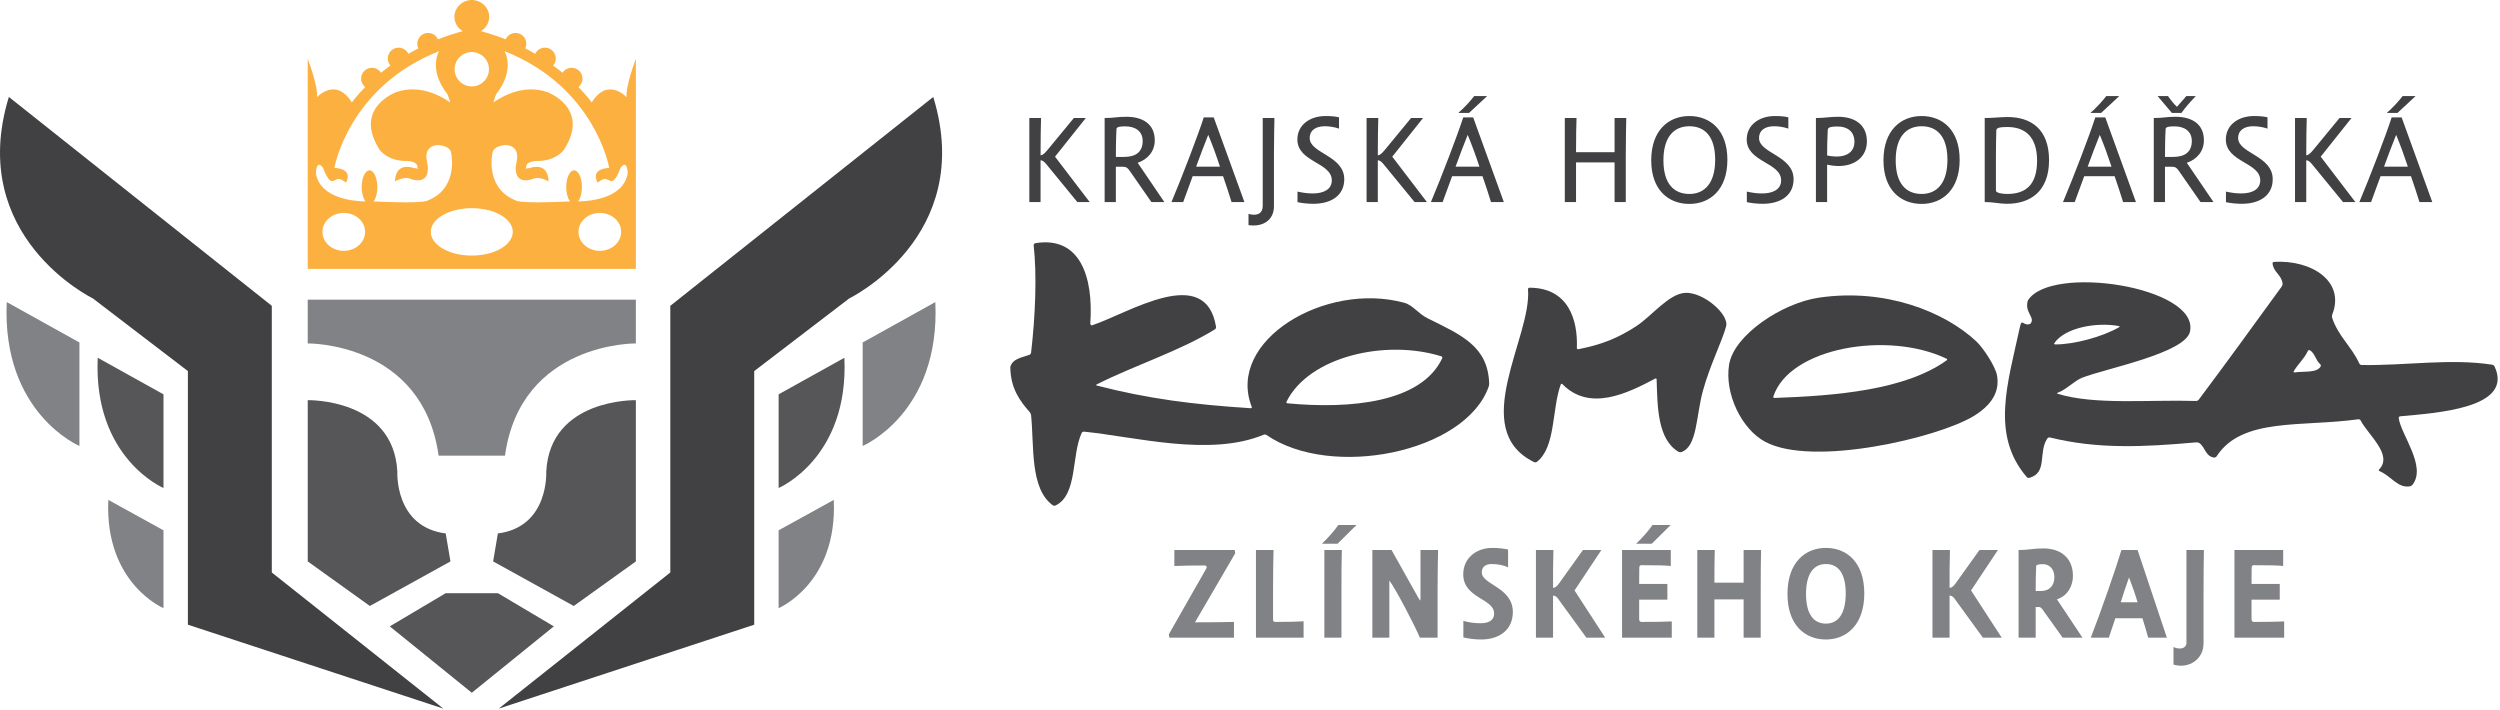
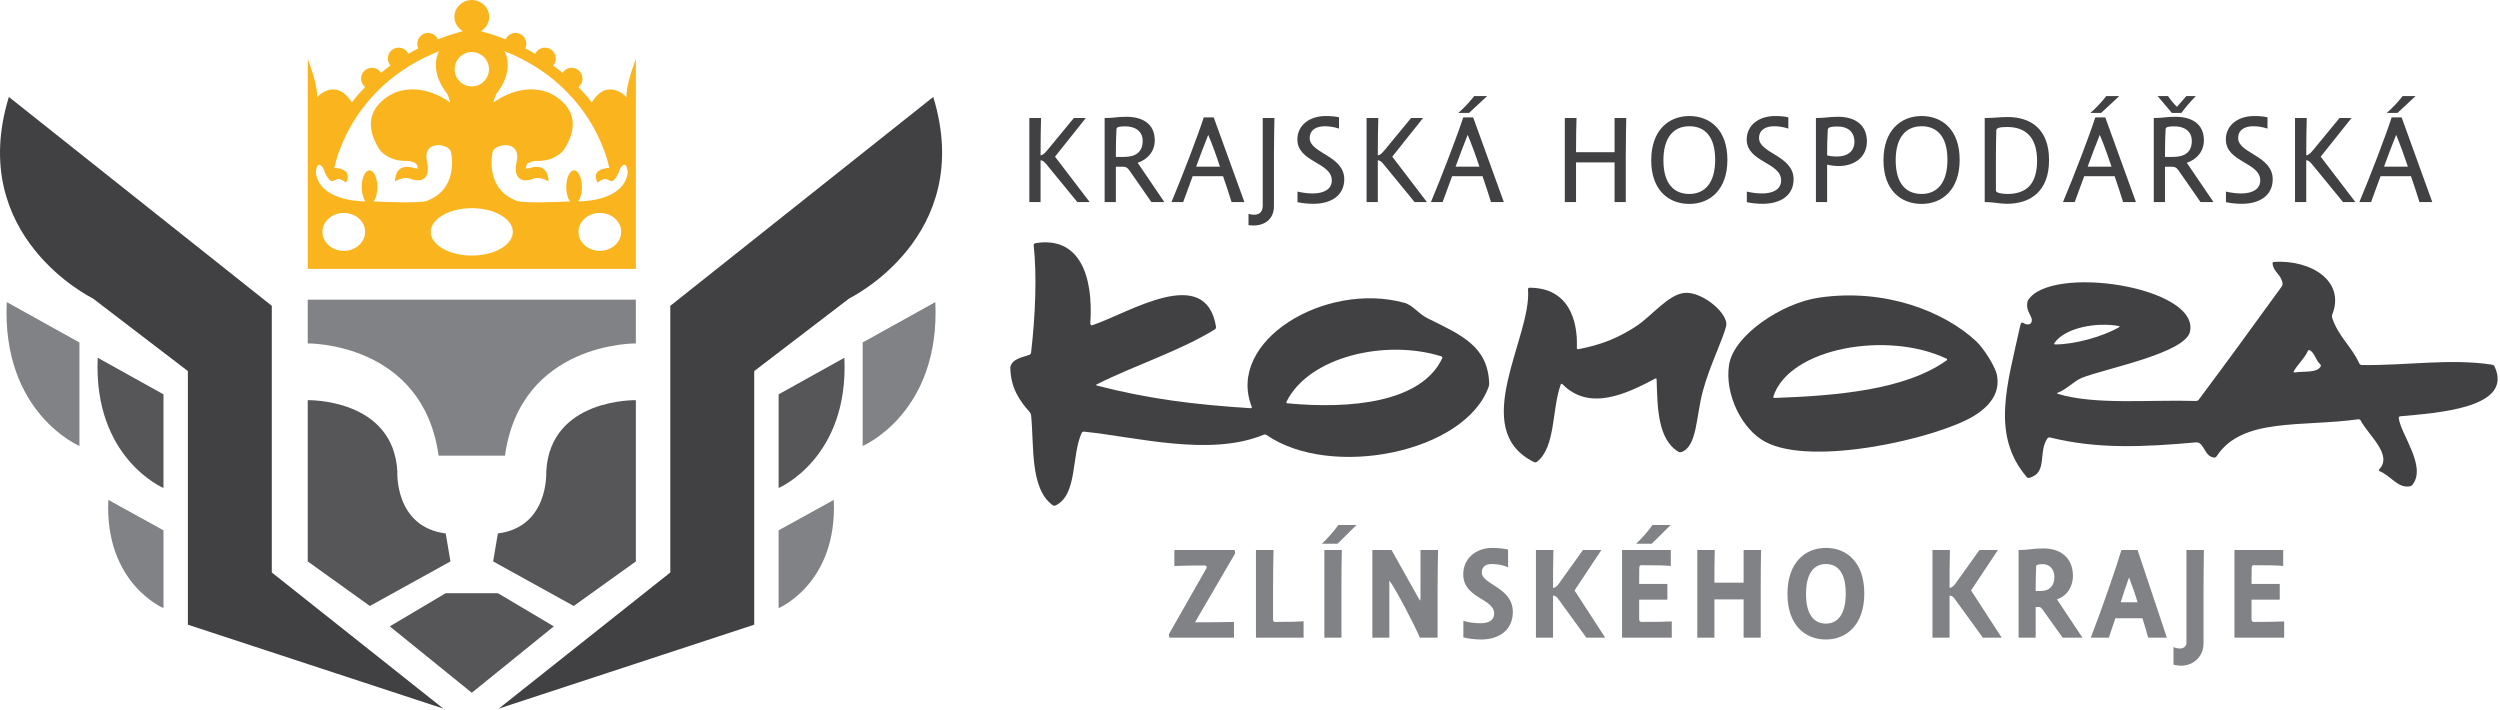
<svg xmlns="http://www.w3.org/2000/svg" width="100%" height="100%" viewBox="0 0 899 255" version="1.1" xml:space="preserve" style="fill-rule:evenodd;clip-rule:evenodd;stroke-linejoin:round;stroke-miterlimit:2;">
  <g transform="matrix(1,0,0,1,-3939.17,-389.585)">
    <g transform="matrix(2,0,0,2,3788.51,0)">
      <g transform="matrix(1,0,0,1,269.817,250.339)">
        <path d="M0,22.299C-1.874,26.342 -0.709,33.42 -4.7,35.341C-4.844,35.415 -5.076,35.389 -5.206,35.296C-9.346,32.293 -8.53,24.59 -9.099,19.086C-9.118,18.926 -9.219,18.699 -9.323,18.578C-11.137,16.513 -12.783,14.285 -12.835,10.462C-12.468,8.951 -10.785,8.752 -9.404,8.254C-9.253,8.197 -9.118,8.019 -9.097,7.857C-8.314,1.104 -8.043,-6.111 -8.634,-11.467C-8.646,-11.564 -8.549,-11.788 -8.31,-11.826C-0.388,-13.116 2.141,-5.951 1.549,2.622C1.538,2.763 1.685,3.03 1.907,2.929C8.416,0.771 22.316,-8.25 24.158,3.231C24.184,3.388 24.091,3.587 23.955,3.672C17.527,7.628 9.606,10.089 2.704,13.57C2.559,13.643 2.568,13.736 2.725,13.776C11.911,16.138 19.906,17.183 30.391,17.851C30.554,17.859 30.631,17.747 30.573,17.596C25.936,5.741 43.762,-4.984 57.995,-1.11C59.553,-0.689 60.55,0.875 62.165,1.668C68.398,4.728 73.056,6.777 73.267,13.411C73.272,13.57 73.234,13.829 73.18,13.98C68.975,25.828 44.879,30.678 33.237,22.669C33.102,22.576 32.875,22.551 32.728,22.613C23.054,26.629 9.757,23.003 0.418,22.064C0.257,22.048 0.066,22.152 0,22.299M64.663,8.522C54.677,5.393 40.866,8.541 36.827,16.68C36.753,16.824 36.831,16.954 36.993,16.969C48.295,18.038 61.071,16.853 64.818,8.878C64.888,8.731 64.818,8.571 64.663,8.522" style="fill:rgb(65,64,66);fill-rule:nonzero;" />
      </g>
    </g>
    <g transform="matrix(2,0,0,2,3788.51,0)">
      <g transform="matrix(1,0,0,1,506.618,254.116)">
        <path d="M0,15.85C0.387,18.813 5.059,24.529 2.48,27.835C2.38,27.961 2.166,28.095 2.007,28.12C-0.178,28.485 -1.381,26.242 -3.45,25.383C-3.602,25.321 -3.626,25.195 -3.517,25.079C-1.001,22.464 -5.45,18.932 -6.841,16.283C-6.916,16.139 -7.098,16.039 -7.259,16.062C-17.444,17.482 -28.181,15.68 -32.737,22.719C-32.827,22.854 -33.026,22.967 -33.186,22.947C-34.764,22.755 -34.799,21.019 -35.875,20.324C-36.014,20.239 -36.264,20.199 -36.427,20.214C-45.98,21.064 -54.129,21.446 -62.702,19.334C-62.859,19.294 -63.068,19.363 -63.161,19.496C-64.877,21.969 -63.061,25.653 -66.407,26.598C-66.562,26.643 -66.777,26.572 -66.882,26.449C-73.4,18.839 -70.301,9.635 -68.081,-0.643C-67.748,-2.179 -67.437,-0.566 -66.229,-1.107C-65.239,-2.233 -67.329,-3.085 -66.688,-5.273C-62.689,-11.884 -35.839,-7.785 -37.522,0.281C-38.342,4.207 -52.95,6.985 -56.969,8.613C-58.368,9.182 -59.703,10.687 -61.32,11.297C-61.472,11.356 -61.472,11.433 -61.317,11.479C-54.647,13.537 -44.894,12.511 -36.427,12.771C-36.264,12.776 -36.056,12.675 -35.96,12.547C-30.924,5.818 -25.973,-0.997 -21.03,-7.814C-20.932,-7.947 -20.86,-8.185 -20.878,-8.344C-21.079,-9.939 -22.484,-10.332 -22.685,-11.929C-22.707,-12.086 -22.577,-12.229 -22.415,-12.239C-15.626,-12.635 -9.591,-8.723 -11.948,-2.764C-12.01,-2.616 -12.026,-2.372 -11.975,-2.217C-10.913,1.101 -8.444,3.012 -7.086,6.029C-7.019,6.177 -6.838,6.3 -6.676,6.304C1.187,6.444 9.323,5.076 16.819,6.252C16.977,6.276 17.167,6.414 17.235,6.561C20.762,14.143 6.633,14.917 0.266,15.528C0.108,15.548 -0.02,15.691 0,15.85M-16.342,3.789C-16.987,5.2 -18.124,6.119 -18.867,7.429C-18.944,7.57 -18.875,7.661 -18.717,7.638C-17.049,7.384 -14.733,7.782 -14.032,6.564C-13.952,6.425 -14.028,6.235 -14.148,6.126C-14.914,5.464 -15.073,4.192 -15.963,3.65C-16.102,3.565 -16.274,3.642 -16.342,3.789M-61.769,2.602C-58.419,2.633 -53.225,1.229 -50.272,-0.494C-50.134,-0.577 -50.15,-0.672 -50.309,-0.699C-54.35,-1.44 -59.974,-0.424 -61.903,2.347C-61.993,2.482 -61.931,2.602 -61.769,2.602" style="fill:rgb(65,64,66);fill-rule:nonzero;" />
      </g>
    </g>
    <g transform="matrix(2,0,0,2,3788.51,0)">
      <g transform="matrix(1,0,0,1,434.37,263.204)">
        <path d="M0,-1.016C0.464,1.323 -0.235,3.994 -4.165,6.392C-10.539,10.283 -33.088,15.614 -41.664,11.021C-45.895,8.76 -49,2.378 -48.146,-2.866C-47.288,-8.148 -38.679,-13.932 -31.943,-14.903C-20.003,-16.63 -9.406,-12.36 -3.701,-7.032C-2.409,-5.825 -0.303,-2.549 0,-1.016M-39.984,3.141C-28.848,2.742 -16.485,1.721 -9.034,-3.62C-8.899,-3.717 -8.911,-3.853 -9.057,-3.922C-19.675,-8.989 -37.332,-5.881 -40.189,2.873C-40.241,3.025 -40.146,3.149 -39.984,3.141" style="fill:rgb(65,64,66);fill-rule:nonzero;" />
      </g>
    </g>
    <g transform="matrix(2,0,0,2,3788.51,0)">
      <g transform="matrix(1,0,0,1,377.096,248.464)">
        <path d="M0,27.546C-3.732,25.304 -3.763,19.476 -3.902,14.558C-3.906,14.395 -4.029,14.327 -4.17,14.403C-9.252,17.1 -15.962,20.367 -20.84,15.403C-20.954,15.29 -21.09,15.313 -21.145,15.463C-22.769,19.908 -22.017,26.723 -25.435,29.37C-25.562,29.469 -25.79,29.488 -25.933,29.418C-37.904,23.559 -26.309,6.925 -27.031,-1.648C-27.045,-1.811 -26.928,-1.942 -26.768,-1.942C-19.72,-1.934 -18.049,3.914 -18.248,8.882C-18.256,9.042 -18.134,9.149 -17.976,9.116C-13.731,8.288 -10.861,7.105 -7.615,5.007C-4.822,3.201 -1.787,-0.797 1.18,-1.012C4.401,-1.247 9.164,2.814 8.588,5.007C7.898,7.641 5.713,11.883 4.422,16.582C3.168,21.135 3.416,26.625 0.538,27.613C0.384,27.662 0.139,27.629 0,27.546" style="fill:rgb(65,64,66);fill-rule:nonzero;" />
      </g>
    </g>
    <g transform="matrix(2,0,0,2,3788.51,0)">
      <g transform="matrix(1,0,0,1,155.043,212.225)">
        <path d="M0,109.975L-45.932,94.887L-45.932,49.286L-63.031,36.212C-63.031,36.212 -85.831,25.147 -78.119,0L-30.844,37.553L-30.844,85.498L0,109.975Z" style="fill:rgb(65,64,66);fill-rule:nonzero;" />
      </g>
    </g>
    <g transform="matrix(2,0,0,2,3788.51,0)">
      <g transform="matrix(1,0,0,1,104.726,284.674)">
        <path d="M0,19.463C0,19.463 -10.612,15.023 -9.919,0L0,5.468L0,19.463Z" style="fill:rgb(128,130,133);fill-rule:nonzero;" />
      </g>
    </g>
    <g transform="matrix(2,0,0,2,3788.51,0)">
      <g transform="matrix(1,0,0,1,104.726,259.12)">
        <path d="M0,23.416C0,23.416 -12.655,18.071 -11.825,0L0,6.573L0,23.416Z" style="fill:rgb(86,86,89);fill-rule:nonzero;" />
      </g>
    </g>
    <g transform="matrix(2,0,0,2,3788.51,0)">
      <g transform="matrix(1,0,0,1,89.6111,249.106)">
        <path d="M0,25.872C0,25.872 -13.991,19.97 -13.066,0L0,7.263L0,25.872Z" style="fill:rgb(128,130,133);fill-rule:nonzero;" />
      </g>
    </g>
    <g transform="matrix(2,0,0,2,3788.51,0)">
      <g transform="matrix(1,0,0,1,165.006,212.225)">
        <path d="M0,109.975L45.932,94.887L45.932,49.286L63.033,36.212C63.033,36.212 85.834,25.147 78.122,0L30.846,37.553L30.846,85.498L0,109.975Z" style="fill:rgb(65,64,66);fill-rule:nonzero;" />
      </g>
    </g>
    <g transform="matrix(2,0,0,2,3788.51,0)">
      <g transform="matrix(1,0,0,1,215.326,284.674)">
        <path d="M0,19.463C0,19.463 10.609,15.023 9.917,0L0,5.468L0,19.463Z" style="fill:rgb(128,130,133);fill-rule:nonzero;" />
      </g>
    </g>
    <g transform="matrix(2,0,0,2,3788.51,0)">
      <g transform="matrix(1,0,0,1,215.326,259.12)">
        <path d="M0,23.416C0,23.416 12.655,18.071 11.824,0L0,6.573L0,23.416Z" style="fill:rgb(86,86,89);fill-rule:nonzero;" />
      </g>
    </g>
    <g transform="matrix(2,0,0,2,3788.51,0)">
      <g transform="matrix(1,0,0,1,230.438,249.106)">
        <path d="M0,25.872C0,25.872 13.991,19.97 13.065,0L0,7.263L0,25.872Z" style="fill:rgb(128,130,133);fill-rule:nonzero;" />
      </g>
    </g>
    <g transform="matrix(2,0,0,2,3788.51,0)">
      <g transform="matrix(1,0,0,1,155.47,319.35)">
        <path d="M0,-17.905L-10.06,-11.936L4.69,0L19.438,-11.936L9.378,-17.905L0,-17.905Z" style="fill:rgb(86,86,89);fill-rule:nonzero;" />
      </g>
    </g>
    <g transform="matrix(2,0,0,2,3788.51,0)">
      <g transform="matrix(1,0,0,1,163.994,274.39)">
        <path d="M0,21.345L14.495,29.358L25.665,21.345L25.665,-7.645C25.665,-7.645 10.217,-8.013 9.548,5.232C9.548,5.232 10.074,15.141 0.853,16.315L0,21.345Z" style="fill:rgb(86,86,89);fill-rule:nonzero;" />
      </g>
    </g>
    <g transform="matrix(2,0,0,2,3788.51,0)">
      <g transform="matrix(1,0,0,1,156.323,274.39)">
        <path d="M0,21.345L-14.493,29.358L-25.663,21.345L-25.663,-7.645C-25.663,-7.645 -10.221,-8.013 -9.55,5.232C-9.55,5.232 -10.074,15.141 -0.855,16.315L0,21.345Z" style="fill:rgb(86,86,89);fill-rule:nonzero;" />
      </g>
    </g>
    <g transform="matrix(2,0,0,2,3788.51,0)">
      <g transform="matrix(1,0,0,1,130.66,276.722)">
        <path d="M0,-28.049L0,-20.18C0,-20.18 20.681,-20.453 23.532,0L35.464,0C38.314,-20.453 58.999,-20.18 58.999,-20.18L58.999,-28.049L0,-28.049Z" style="fill:rgb(128,130,133);fill-rule:nonzero;" />
      </g>
    </g>
    <g transform="matrix(2,0,0,2,3788.51,0)">
      <g transform="matrix(1,0,0,1,179.267,206.915)">
-         <path d="M0,24.094C0.414,23.566 0.692,22.613 0.692,21.517C0.692,19.853 0.062,18.505 -0.719,18.505C-1.497,18.505 -2.13,19.853 -2.13,21.517C-2.13,22.624 -1.845,23.58 -1.427,24.106L-2.232,24.121C-2.369,24.127 -9.146,24.483 -10.996,24.017L-11.692,23.703C-16.748,21.336 -15.39,15.349 -15.39,15.349C-15.181,14.026 -13.021,13.957 -13.021,13.957C-10.377,14.096 -11,16.672 -11,16.672C-11.143,17.297 -11.211,18.064 -11.211,18.064C-11.282,21.406 -8.01,20.014 -8.01,20.014C-6.896,19.522 -5.295,20.501 -5.295,20.501C-5.434,16.809 -8.641,18.084 -8.641,18.084C-10.041,18.316 -9.333,18.064 -9.333,18.064C-9.542,16.881 -7.523,16.809 -7.523,16.809C-4.11,16.949 -2.58,14.862 -2.58,14.862C2.367,7.272 -5.574,4.419 -5.574,4.419C-9.685,3.032 -13.408,5.027 -15.212,6.297C-15.088,5.631 -14.694,4.765 -14.694,4.765C-11.211,0.309 -13.232,-2.928 -13.232,-2.928C3.096,3.516 5.601,18.064 5.601,18.064C1.969,18.283 3.512,20.71 3.512,20.71C4.736,19.83 4.862,19.955 5.775,20.397C6.716,20.849 7.62,18.064 7.62,18.064C8.908,16.358 8.919,19.077 8.919,19.077C8.122,23.634 1.957,24.069 0,24.094M3.91,32.978C1.791,32.978 0.074,31.451 0.074,29.569C0.074,27.686 1.791,26.16 3.91,26.16C6.031,26.16 7.747,27.686 7.747,29.569C7.747,31.451 6.031,32.978 3.91,32.978M-19.107,33.829C-23.184,33.829 -26.483,31.922 -26.483,29.569C-26.483,27.215 -23.184,25.307 -19.107,25.307C-15.034,25.307 -11.735,27.215 -11.735,29.569C-11.735,31.922 -15.034,33.829 -19.107,33.829M-27.22,24.017C-29.07,24.483 -35.843,24.127 -35.986,24.121L-36.785,24.106C-36.367,23.58 -36.087,22.624 -36.087,21.517C-36.087,19.853 -36.717,18.505 -37.497,18.505C-38.274,18.505 -38.909,19.853 -38.909,21.517C-38.909,22.613 -38.628,23.566 -38.218,24.094C-40.171,24.069 -46.336,23.634 -47.137,19.077C-47.137,19.077 -47.121,16.358 -45.837,18.064C-45.837,18.064 -44.932,20.849 -43.992,20.397C-43.076,19.955 -42.954,19.83 -41.726,20.71C-41.726,20.71 -40.186,18.283 -43.818,18.064C-43.818,18.064 -41.31,3.516 -24.984,-2.928C-24.984,-2.928 -27.005,0.309 -23.524,4.765C-23.524,4.765 -23.126,5.631 -23.002,6.297C-24.808,5.027 -28.529,3.032 -32.643,4.419C-32.643,4.419 -40.579,7.272 -35.636,14.862C-35.636,14.862 -34.102,16.949 -30.695,16.809C-30.695,16.809 -28.674,16.881 -28.885,18.064C-28.885,18.064 -28.175,18.316 -29.573,18.084C-29.573,18.084 -32.783,16.809 -32.923,20.501C-32.923,20.501 -31.32,19.522 -30.208,20.014C-30.208,20.014 -26.931,21.406 -27.005,18.064C-27.005,18.064 -27.071,17.297 -27.212,16.672C-27.212,16.672 -27.837,14.096 -25.191,13.957C-25.191,13.957 -23.033,14.026 -22.826,15.349C-22.826,15.349 -21.47,21.336 -26.524,23.703L-27.22,24.017ZM-42.128,32.978C-44.248,32.978 -45.965,31.451 -45.965,29.569C-45.965,27.686 -44.248,26.16 -42.128,26.16C-40.007,26.16 -38.291,27.686 -38.291,29.569C-38.291,31.451 -40.007,32.978 -42.128,32.978M-19.107,-2.764C-17.401,-2.764 -16.02,-1.379 -16.02,0.326C-16.02,2.031 -17.401,3.415 -19.107,3.415C-20.813,3.415 -22.197,2.031 -22.197,0.326C-22.197,-1.379 -20.813,-2.764 -19.107,-2.764M8.73,5.358C8.73,5.358 5.349,1.635 2.46,6.298C2.46,6.298 1.675,5.163 0.058,3.534C0.508,3.175 0.797,2.633 0.797,2.017C0.797,0.94 -0.077,0.066 -1.153,0.066C-1.837,0.066 -2.439,0.422 -2.787,0.961C-3.311,0.531 -3.876,0.096 -4.483,-0.341C-4.187,-0.685 -4.007,-1.122 -4.007,-1.607C-4.007,-2.684 -4.877,-3.555 -5.956,-3.555C-6.73,-3.555 -7.391,-3.1 -7.705,-2.447C-8.277,-2.777 -8.873,-3.108 -9.492,-3.427C-9.374,-3.678 -9.302,-3.954 -9.302,-4.251C-9.302,-5.326 -10.172,-6.199 -11.251,-6.199C-12.044,-6.199 -12.721,-5.724 -13.027,-5.047C-14.411,-5.601 -15.903,-6.095 -17.479,-6.522C-16.589,-7.046 -15.98,-8.002 -15.98,-9.113C-15.98,-10.773 -17.446,-12.122 -19.107,-12.122C-20.77,-12.122 -22.236,-10.773 -22.236,-9.113C-22.236,-8.002 -21.629,-7.046 -20.735,-6.522C-22.313,-6.095 -23.802,-5.601 -25.187,-5.047C-25.496,-5.724 -26.173,-6.199 -26.965,-6.199C-28.04,-6.199 -28.912,-5.326 -28.912,-4.251C-28.912,-3.954 -28.844,-3.678 -28.726,-3.427C-29.345,-3.108 -29.939,-2.777 -30.508,-2.447C-30.823,-3.1 -31.488,-3.555 -32.261,-3.555C-33.337,-3.555 -34.209,-2.684 -34.209,-1.607C-34.209,-1.122 -34.029,-0.685 -33.733,-0.341C-34.342,0.096 -34.903,0.531 -35.429,0.961C-35.777,0.422 -36.377,0.066 -37.061,0.066C-38.14,0.066 -39.015,0.94 -39.015,2.017C-39.015,2.633 -38.72,3.175 -38.274,3.534C-39.891,5.163 -40.678,6.298 -40.678,6.298C-43.567,1.635 -46.942,5.358 -46.942,5.358C-46.727,3.324 -48.607,-1.539 -48.607,-1.539L-48.607,36.216L10.393,36.216L10.393,-1.539C10.393,-1.539 8.511,3.324 8.73,5.358" style="fill:rgb(251,176,64);fill-rule:nonzero;" />
+         <path d="M0,24.094C0.414,23.566 0.692,22.613 0.692,21.517C0.692,19.853 0.062,18.505 -0.719,18.505C-1.497,18.505 -2.13,19.853 -2.13,21.517C-2.13,22.624 -1.845,23.58 -1.427,24.106L-2.232,24.121C-2.369,24.127 -9.146,24.483 -10.996,24.017L-11.692,23.703C-16.748,21.336 -15.39,15.349 -15.39,15.349C-15.181,14.026 -13.021,13.957 -13.021,13.957C-10.377,14.096 -11,16.672 -11,16.672C-11.143,17.297 -11.211,18.064 -11.211,18.064C-11.282,21.406 -8.01,20.014 -8.01,20.014C-6.896,19.522 -5.295,20.501 -5.295,20.501C-5.434,16.809 -8.641,18.084 -8.641,18.084C-10.041,18.316 -9.333,18.064 -9.333,18.064C-9.542,16.881 -7.523,16.809 -7.523,16.809C-4.11,16.949 -2.58,14.862 -2.58,14.862C2.367,7.272 -5.574,4.419 -5.574,4.419C-9.685,3.032 -13.408,5.027 -15.212,6.297C-15.088,5.631 -14.694,4.765 -14.694,4.765C-11.211,0.309 -13.232,-2.928 -13.232,-2.928C3.096,3.516 5.601,18.064 5.601,18.064C1.969,18.283 3.512,20.71 3.512,20.71C4.736,19.83 4.862,19.955 5.775,20.397C6.716,20.849 7.62,18.064 7.62,18.064C8.908,16.358 8.919,19.077 8.919,19.077C8.122,23.634 1.957,24.069 0,24.094M3.91,32.978C1.791,32.978 0.074,31.451 0.074,29.569C0.074,27.686 1.791,26.16 3.91,26.16C6.031,26.16 7.747,27.686 7.747,29.569C7.747,31.451 6.031,32.978 3.91,32.978M-19.107,33.829C-23.184,33.829 -26.483,31.922 -26.483,29.569C-26.483,27.215 -23.184,25.307 -19.107,25.307C-15.034,25.307 -11.735,27.215 -11.735,29.569C-11.735,31.922 -15.034,33.829 -19.107,33.829M-27.22,24.017C-29.07,24.483 -35.843,24.127 -35.986,24.121L-36.785,24.106C-36.367,23.58 -36.087,22.624 -36.087,21.517C-36.087,19.853 -36.717,18.505 -37.497,18.505C-38.274,18.505 -38.909,19.853 -38.909,21.517C-38.909,22.613 -38.628,23.566 -38.218,24.094C-40.171,24.069 -46.336,23.634 -47.137,19.077C-47.137,19.077 -47.121,16.358 -45.837,18.064C-45.837,18.064 -44.932,20.849 -43.992,20.397C-43.076,19.955 -42.954,19.83 -41.726,20.71C-41.726,20.71 -40.186,18.283 -43.818,18.064C-43.818,18.064 -41.31,3.516 -24.984,-2.928C-24.984,-2.928 -27.005,0.309 -23.524,4.765C-23.524,4.765 -23.126,5.631 -23.002,6.297C-24.808,5.027 -28.529,3.032 -32.643,4.419C-32.643,4.419 -40.579,7.272 -35.636,14.862C-35.636,14.862 -34.102,16.949 -30.695,16.809C-30.695,16.809 -28.674,16.881 -28.885,18.064C-28.885,18.064 -28.175,18.316 -29.573,18.084C-29.573,18.084 -32.783,16.809 -32.923,20.501C-32.923,20.501 -31.32,19.522 -30.208,20.014C-30.208,20.014 -26.931,21.406 -27.005,18.064C-27.005,18.064 -27.071,17.297 -27.212,16.672C-27.212,16.672 -27.837,14.096 -25.191,13.957C-25.191,13.957 -23.033,14.026 -22.826,15.349C-22.826,15.349 -21.47,21.336 -26.524,23.703L-27.22,24.017ZM-42.128,32.978C-44.248,32.978 -45.965,31.451 -45.965,29.569C-45.965,27.686 -44.248,26.16 -42.128,26.16C-40.007,26.16 -38.291,27.686 -38.291,29.569C-38.291,31.451 -40.007,32.978 -42.128,32.978M-19.107,-2.764C-17.401,-2.764 -16.02,-1.379 -16.02,0.326C-16.02,2.031 -17.401,3.415 -19.107,3.415C-20.813,3.415 -22.197,2.031 -22.197,0.326C-22.197,-1.379 -20.813,-2.764 -19.107,-2.764M8.73,5.358C8.73,5.358 5.349,1.635 2.46,6.298C2.46,6.298 1.675,5.163 0.058,3.534C0.508,3.175 0.797,2.633 0.797,2.017C0.797,0.94 -0.077,0.066 -1.153,0.066C-1.837,0.066 -2.439,0.422 -2.787,0.961C-3.311,0.531 -3.876,0.096 -4.483,-0.341C-4.187,-0.685 -4.007,-1.122 -4.007,-1.607C-4.007,-2.684 -4.877,-3.555 -5.956,-3.555C-6.73,-3.555 -7.391,-3.1 -7.705,-2.447C-8.277,-2.777 -8.873,-3.108 -9.492,-3.427C-9.374,-3.678 -9.302,-3.954 -9.302,-4.251C-9.302,-5.326 -10.172,-6.199 -11.251,-6.199C-12.044,-6.199 -12.721,-5.724 -13.027,-5.047C-14.411,-5.601 -15.903,-6.095 -17.479,-6.522C-16.589,-7.046 -15.98,-8.002 -15.98,-9.113C-15.98,-10.773 -17.446,-12.122 -19.107,-12.122C-20.77,-12.122 -22.236,-10.773 -22.236,-9.113C-22.236,-8.002 -21.629,-7.046 -20.735,-6.522C-22.313,-6.095 -23.802,-5.601 -25.187,-5.047C-25.496,-5.724 -26.173,-6.199 -26.965,-6.199C-28.04,-6.199 -28.912,-5.326 -28.912,-4.251C-28.912,-3.954 -28.844,-3.678 -28.726,-3.427C-29.345,-3.108 -29.939,-2.777 -30.508,-2.447C-30.823,-3.1 -31.488,-3.555 -32.261,-3.555C-33.337,-3.555 -34.209,-2.684 -34.209,-1.607C-34.209,-1.122 -34.029,-0.685 -33.733,-0.341C-34.342,0.096 -34.903,0.531 -35.429,0.961C-35.777,0.422 -36.377,0.066 -37.061,0.066C-38.14,0.066 -39.015,0.94 -39.015,2.017C-39.015,2.633 -38.72,3.175 -38.274,3.534C-39.891,5.163 -40.678,6.298 -40.678,6.298C-43.567,1.635 -46.942,5.358 -46.942,5.358C-46.727,3.324 -48.607,-1.539 -48.607,-1.539L-48.607,36.216L10.393,36.216L10.393,-1.539C10.393,-1.539 8.511,3.324 8.73,5.358" style="fill:rgb(250,180,30);fill-rule:nonzero;" />
      </g>
    </g>
    <g transform="matrix(2,0,0,2,3788.51,0)">
      <g transform="matrix(1,0,0,1,506.401,232.624)">
        <path d="M0,-17.53L3.251,-20.556L0.921,-20.556C0.135,-19.548 -0.805,-18.516 -1.926,-17.53L0,-17.53ZM-4.753,-1.503L-3.048,-6.145L2.423,-6.145C2.916,-4.707 3.566,-2.78 3.945,-1.503L6.253,-1.503L0.743,-16.724L-1.052,-16.724C-1.973,-13.811 -4.931,-6.075 -6.858,-1.503L-4.753,-1.503ZM-2.418,-7.87C-1.77,-9.641 -0.987,-11.768 -0.245,-13.586C0.515,-11.768 1.21,-9.842 1.861,-7.87L-2.418,-7.87ZM-13.808,-9.662L-8.269,-16.612L-10.425,-16.612L-15.152,-10.873C-15.825,-10.044 -16.16,-9.91 -16.407,-9.91C-16.407,-12.801 -16.361,-15.178 -16.319,-16.612L-18.426,-16.612L-18.426,-1.503L-16.407,-1.503L-16.407,-9.012C-16.16,-9.012 -15.847,-8.9 -15.377,-8.318L-9.796,-1.503L-7.576,-1.503L-13.808,-9.662ZM-30.865,-12.755C-30.865,-8.655 -24.681,-8.655 -24.681,-5.402C-24.681,-3.789 -26.114,-3.05 -28.11,-3.05C-28.962,-3.05 -29.879,-3.163 -30.845,-3.385L-30.845,-1.48C-29.879,-1.279 -28.939,-1.19 -27.977,-1.19C-24.836,-1.19 -22.438,-2.646 -22.438,-5.605C-22.438,-9.866 -28.65,-10.245 -28.65,-13.002C-28.65,-14.458 -27.505,-15.132 -25.934,-15.132C-25.128,-15.132 -24.233,-14.998 -23.377,-14.706L-23.377,-16.746C-24.209,-16.926 -24.994,-16.969 -25.801,-16.969C-28.65,-16.969 -30.865,-15.335 -30.865,-12.755M-39.653,-18.63C-40.169,-19.076 -40.797,-19.885 -41.266,-20.556L-43.129,-20.556L-40.572,-17.53L-38.847,-17.53C-38.174,-18.495 -37.188,-19.594 -36.269,-20.556L-37.971,-20.556L-39.653,-18.63ZM-41.806,-9.618C-41.806,-10.852 -41.785,-13.091 -41.692,-14.571C-41.692,-14.863 -41.583,-15.11 -40.078,-15.11C-38.396,-15.11 -36.984,-14.302 -36.984,-12.488C-36.984,-10.515 -38.218,-9.618 -40.326,-9.618L-41.806,-9.618ZM-37.881,-8.564C-36.068,-9.169 -34.81,-10.627 -34.81,-12.6C-34.81,-15.491 -36.896,-16.835 -39.922,-16.835C-41.648,-16.835 -42.054,-16.612 -43.822,-16.612L-43.822,-1.503L-41.806,-1.503L-41.806,-7.847L-40.508,-7.847C-39.99,-7.847 -39.676,-7.689 -39.185,-6.928L-35.418,-1.503L-33.085,-1.503L-37.881,-8.564ZM-53.283,-17.53L-50.031,-20.556L-52.365,-20.556C-53.148,-19.548 -54.09,-18.516 -55.209,-17.53L-53.283,-17.53ZM-58.037,-1.503L-56.331,-6.145L-50.862,-6.145C-50.37,-4.707 -49.72,-2.78 -49.338,-1.503L-47.029,-1.503L-52.543,-16.724L-54.338,-16.724C-55.255,-13.811 -58.215,-6.075 -60.144,-1.503L-58.037,-1.503ZM-55.704,-7.87C-55.054,-9.641 -54.27,-11.768 -53.529,-13.586C-52.768,-11.768 -52.073,-9.842 -51.423,-7.87L-55.704,-7.87ZM-72.204,-9.819C-72.204,-11.882 -72.158,-13.429 -72.134,-14.369C-72.134,-14.795 -71.666,-14.998 -70.162,-14.998C-66.87,-14.998 -64.806,-13.161 -64.806,-8.945C-64.806,-4.64 -66.801,-2.959 -70.162,-2.959C-70.971,-2.959 -72.204,-3.118 -72.204,-3.565L-72.204,-9.819ZM-74.22,-1.503C-72.583,-1.503 -71.621,-1.19 -70.207,-1.19C-66.06,-1.19 -62.651,-3.385 -62.651,-9.034C-62.651,-14.594 -65.881,-16.791 -70.119,-16.791C-71.328,-16.791 -72.673,-16.612 -74.22,-16.612L-74.22,-1.503ZM-85.563,-2.959C-88.32,-2.959 -90.226,-4.776 -90.226,-9.012C-90.226,-13.227 -88.32,-15.132 -85.563,-15.132C-82.828,-15.132 -80.922,-13.339 -80.922,-9.104C-80.922,-4.888 -82.828,-2.959 -85.563,-2.959M-85.563,-16.969C-89.284,-16.969 -92.422,-14.414 -92.422,-9.012C-92.422,-3.632 -89.284,-1.167 -85.563,-1.167C-81.863,-1.167 -78.725,-3.7 -78.725,-9.104C-78.725,-14.505 -81.863,-16.969 -85.563,-16.969M-102.443,-14.414C-102.419,-14.774 -102.353,-15.087 -100.648,-15.087C-98.876,-15.087 -97.645,-14.147 -97.645,-12.353C-97.645,-10.559 -98.968,-9.684 -100.849,-9.684C-101.366,-9.684 -101.994,-9.751 -102.555,-9.886C-102.555,-11.188 -102.532,-12.957 -102.443,-14.414M-95.403,-12.418C-95.403,-15.267 -97.399,-16.835 -100.583,-16.835C-102.107,-16.835 -102.981,-16.612 -104.57,-16.612L-104.57,-1.503L-102.555,-1.503L-102.555,-8.229C-101.859,-8.071 -101.166,-7.982 -100.493,-7.982C-97.6,-7.982 -95.403,-9.595 -95.403,-12.418M-117.013,-12.755C-117.013,-8.655 -110.825,-8.655 -110.825,-5.402C-110.825,-3.789 -112.262,-3.05 -114.255,-3.05C-115.106,-3.05 -116.026,-3.163 -116.99,-3.385L-116.99,-1.48C-116.026,-1.279 -115.085,-1.19 -114.12,-1.19C-110.983,-1.19 -108.584,-2.646 -108.584,-5.605C-108.584,-9.866 -114.793,-10.245 -114.793,-13.002C-114.793,-14.458 -113.651,-15.132 -112.081,-15.132C-111.275,-15.132 -110.378,-14.998 -109.527,-14.706L-109.527,-16.746C-110.356,-16.926 -111.142,-16.969 -111.946,-16.969C-114.793,-16.969 -117.013,-15.335 -117.013,-12.755M-127.325,-2.959C-130.082,-2.959 -131.988,-4.776 -131.988,-9.012C-131.988,-13.227 -130.082,-15.132 -127.325,-15.132C-124.589,-15.132 -122.683,-13.339 -122.683,-9.104C-122.683,-4.888 -124.589,-2.959 -127.325,-2.959M-127.325,-16.969C-131.046,-16.969 -134.182,-14.414 -134.182,-9.012C-134.182,-3.632 -131.046,-1.167 -127.325,-1.167C-123.627,-1.167 -120.486,-3.7 -120.486,-9.104C-120.486,-14.505 -123.627,-16.969 -127.325,-16.969M-147.7,-8.632L-140.772,-8.632L-140.772,-1.503L-138.758,-1.503L-138.758,-9.73C-138.758,-12.957 -138.69,-15.11 -138.667,-16.612L-140.772,-16.612L-140.772,-10.469L-147.7,-10.469C-147.7,-13.497 -147.655,-15.221 -147.611,-16.612L-149.719,-16.612L-149.719,-1.503L-147.7,-1.503L-147.7,-8.632ZM-166.934,-17.53L-163.684,-20.556L-166.013,-20.556C-166.799,-19.548 -167.743,-18.516 -168.862,-17.53L-166.934,-17.53ZM-171.687,-1.503L-169.982,-6.145L-164.513,-6.145C-164.021,-4.707 -163.368,-2.78 -162.989,-1.503L-160.681,-1.503L-166.196,-16.724L-167.986,-16.724C-168.907,-13.811 -171.866,-6.075 -173.792,-1.503L-171.687,-1.503ZM-169.355,-7.87C-168.705,-9.641 -167.921,-11.768 -167.182,-13.586C-166.42,-11.768 -165.724,-9.842 -165.075,-7.87L-169.355,-7.87ZM-180.742,-9.662L-175.205,-16.612L-177.359,-16.612L-182.086,-10.873C-182.761,-10.044 -183.098,-9.91 -183.341,-9.91C-183.341,-12.801 -183.3,-15.178 -183.253,-16.612L-185.36,-16.612L-185.36,-1.503L-183.341,-1.503L-183.341,-9.012C-183.098,-9.012 -182.781,-8.9 -182.312,-8.318L-176.73,-1.503L-174.512,-1.503L-180.742,-9.662ZM-197.804,-12.755C-197.804,-8.655 -191.615,-8.655 -191.615,-5.402C-191.615,-3.789 -193.049,-3.05 -195.044,-3.05C-195.896,-3.05 -196.817,-3.163 -197.781,-3.385L-197.781,-1.48C-196.817,-1.279 -195.873,-1.19 -194.911,-1.19C-191.773,-1.19 -189.372,-2.646 -189.372,-5.605C-189.372,-9.866 -195.584,-10.245 -195.584,-13.002C-195.584,-14.458 -194.44,-15.132 -192.87,-15.132C-192.064,-15.132 -191.167,-14.998 -190.316,-14.706L-190.316,-16.746C-191.145,-16.926 -191.928,-16.969 -192.734,-16.969C-195.584,-16.969 -197.804,-15.335 -197.804,-12.755M-204.032,-0.83C-204.032,0.539 -204.998,1.075 -206.589,0.628L-206.589,2.645C-203.923,3.026 -202.015,1.703 -202.015,-0.741L-202.015,-9.819C-202.015,-13.072 -201.95,-15.178 -201.927,-16.612L-204.032,-16.612L-204.032,-0.83ZM-218.333,-1.503L-216.631,-6.145L-211.162,-6.145C-210.667,-4.707 -210.017,-2.78 -209.637,-1.503L-207.328,-1.503L-212.843,-16.724L-214.636,-16.724C-215.556,-13.811 -218.515,-6.075 -220.441,-1.503L-218.333,-1.503ZM-216.003,-7.87C-215.355,-9.641 -214.57,-11.768 -213.83,-13.586C-213.065,-11.768 -212.371,-9.842 -211.723,-7.87L-216.003,-7.87ZM-230.439,-9.618C-230.439,-10.852 -230.418,-13.091 -230.327,-14.571C-230.327,-14.863 -230.215,-15.11 -228.713,-15.11C-227.032,-15.11 -225.62,-14.302 -225.62,-12.488C-225.62,-10.515 -226.854,-9.618 -228.96,-9.618L-230.439,-9.618ZM-226.517,-8.564C-224.7,-9.169 -223.446,-10.627 -223.446,-12.6C-223.446,-15.491 -225.531,-16.835 -228.556,-16.835C-230.285,-16.835 -230.685,-16.612 -232.458,-16.612L-232.458,-1.503L-230.439,-1.503L-230.439,-7.847L-229.14,-7.847C-228.624,-7.847 -228.312,-7.689 -227.817,-6.928L-224.05,-1.503L-221.721,-1.503L-226.517,-8.564ZM-241.378,-9.662L-235.843,-16.612L-237.993,-16.612L-242.723,-10.873C-243.396,-10.044 -243.733,-9.91 -243.979,-9.91C-243.979,-12.801 -243.934,-15.178 -243.89,-16.612L-245.996,-16.612L-245.996,-1.503L-243.979,-1.503L-243.979,-9.012C-243.733,-9.012 -243.42,-8.9 -242.948,-8.318L-237.367,-1.503L-235.146,-1.503L-241.378,-9.662Z" style="fill:rgb(65,64,66);fill-rule:nonzero;" />
      </g>
    </g>
    <g transform="matrix(2,0,0,2,3788.51,0)">
      <g transform="matrix(1,0,0,1,486.022,294.85)">
        <path d="M0,14.595L0,11.673C-1.626,11.741 -2.967,11.765 -5.447,11.765C-5.777,11.765 -5.867,11.507 -5.867,11.25L-5.867,7.765L-0.792,7.765L-0.792,4.935L-5.867,4.935C-5.867,4.115 -5.867,2.783 -5.843,2.034C-5.82,1.615 -5.669,1.567 -5.447,1.567C-3.032,1.567 -1.055,1.59 -0.176,1.707L-0.176,-1.17L-8.939,-1.17L-8.939,14.595L0,14.595ZM-17.572,15.554C-17.572,16.49 -18.692,16.842 -19.901,16.28L-19.901,19.437C-17.066,20.256 -14.496,18.43 -14.496,15.648L-14.496,5.94C-14.496,2.456 -14.453,1.075 -14.431,-1.17L-17.572,-1.17L-17.572,15.554ZM-31.519,14.595L-30.354,11.109L-25.479,11.109C-25.107,12.281 -24.754,13.472 -24.448,14.595L-21.087,14.595L-26.358,-1.17L-29.257,-1.17C-30.158,1.87 -32.902,9.822 -34.77,14.595L-31.519,14.595ZM-29.388,8.232C-29.016,7.04 -28.4,5.168 -27.894,3.765C-27.325,5.238 -26.731,6.923 -26.358,8.232L-29.388,8.232ZM-44.676,6.199C-44.676,5.028 -44.654,2.758 -44.589,1.731C-44.589,1.542 -44.302,1.378 -43.403,1.378C-42.216,1.378 -41.316,2.223 -41.316,3.719C-41.316,5.356 -42.326,6.199 -43.666,6.199L-44.676,6.199ZM-40.855,7.695C-38.899,7.087 -37.977,5.238 -37.977,3.507C-37.977,0.256 -40.172,-1.452 -43.27,-1.452C-45.4,-1.452 -45.686,-1.17 -47.752,-1.17L-47.752,14.595L-44.676,14.595L-44.676,9.076L-44.06,9.076C-43.885,9.076 -43.599,9.214 -43.205,9.87L-39.823,14.595L-36.264,14.595L-40.855,7.695ZM-56.295,6.103L-51.462,-1.17L-54.78,-1.17L-59.063,4.819C-59.524,5.472 -59.853,5.636 -60.16,5.636C-60.16,3.298 -60.16,1.052 -60.095,-1.17L-63.235,-1.17L-63.235,14.595L-60.16,14.595L-60.16,7.04C-59.875,7.04 -59.59,7.133 -59.282,7.556L-54.163,14.595L-50.781,14.595L-56.295,6.103ZM-82.389,12.069C-84.542,12.069 -85.969,10.453 -85.969,6.736C-85.969,3.016 -84.542,1.356 -82.389,1.356C-80.258,1.356 -78.83,2.924 -78.83,6.643C-78.83,10.385 -80.258,12.069 -82.389,12.069M-82.389,-1.545C-86.144,-1.545 -89.306,1.099 -89.306,6.736C-89.306,12.349 -86.144,14.923 -82.389,14.923C-78.676,14.923 -75.492,12.281 -75.492,6.643C-75.492,1.004 -78.676,-1.545 -82.389,-1.545M-102.441,7.718L-97.191,7.718L-97.191,14.595L-94.116,14.595L-94.116,6.035C-94.116,2.619 -94.094,1.121 -94.051,-1.17L-97.191,-1.17L-97.191,4.701L-102.441,4.701C-102.441,1.519 -102.419,1.004 -102.376,-1.17L-105.517,-1.17L-105.517,14.595L-102.441,14.595L-102.441,7.718ZM-113.71,-2.293L-110.305,-5.661L-113.577,-5.661C-114.346,-4.538 -115.423,-3.347 -116.52,-2.293L-113.71,-2.293ZM-110.107,14.595L-110.107,11.673C-111.731,11.741 -113.071,11.765 -115.553,11.765C-115.884,11.765 -115.97,11.507 -115.97,11.25L-115.97,7.765L-110.897,7.765L-110.897,4.935L-115.97,4.935C-115.97,4.115 -115.97,2.783 -115.949,2.034C-115.927,1.615 -115.772,1.567 -115.553,1.567C-113.138,1.567 -111.16,1.59 -110.282,1.707L-110.282,-1.17L-119.046,-1.17L-119.046,14.595L-110.107,14.595ZM-127.589,6.103L-122.758,-1.17L-126.075,-1.17L-130.358,4.819C-130.82,5.472 -131.148,5.636 -131.455,5.636C-131.455,3.298 -131.455,1.052 -131.389,-1.17L-134.531,-1.17L-134.531,14.595L-131.455,14.595L-131.455,7.04C-131.169,7.04 -130.885,7.133 -130.578,7.556L-125.46,14.595L-122.077,14.595L-127.589,6.103ZM-147.601,3.204C-147.601,7.556 -142.042,7.508 -142.042,10.268C-142.042,11.484 -143.032,11.999 -144.482,11.999C-145.579,11.999 -146.501,11.881 -147.578,11.577L-147.578,14.55C-146.523,14.805 -145.359,14.923 -144.371,14.923C-141.142,14.923 -138.684,13.215 -138.684,9.963C-138.684,5.52 -144.261,5.076 -144.261,2.876C-144.261,1.824 -143.559,1.356 -142.482,1.356C-141.407,1.356 -140.35,1.567 -139.539,1.941L-139.539,-1.263C-140.418,-1.427 -141.252,-1.545 -142.372,-1.545C-145.293,-1.545 -147.601,0.327 -147.601,3.204M-160.888,4.327C-159.768,5.753 -156.254,12.537 -155.397,14.595L-152.213,14.595L-152.213,5.894C-152.213,2.549 -152.147,-0.047 -152.123,-1.17L-155.287,-1.17L-155.287,7.415C-155.287,7.624 -155.287,7.905 -155.376,7.905C-155.397,7.905 -155.53,7.695 -155.617,7.531L-160.492,-1.17L-163.942,-1.17L-163.942,14.595L-160.888,14.595L-160.888,4.327ZM-170.202,-2.293L-166.796,-5.661L-170.068,-5.661C-170.837,-4.538 -171.914,-3.347 -173.013,-2.293L-170.202,-2.293ZM-172.572,-1.17L-172.572,14.595L-169.499,14.595L-169.499,5.94C-169.499,3.578 -169.499,1.052 -169.431,-1.17L-172.572,-1.17ZM-184.872,-1.17L-184.872,14.595L-176.306,14.595L-176.306,11.648C-177.252,11.717 -178.723,11.765 -181.403,11.765C-181.687,11.765 -181.799,11.601 -181.799,11.343L-181.799,5.94C-181.799,2.456 -181.755,1.075 -181.709,-1.17L-184.872,-1.17ZM-188.607,-0.562L-188.694,-1.17L-199.546,-1.17L-199.546,1.707C-197.787,1.636 -196.207,1.615 -194.077,1.615C-193.879,1.615 -193.724,1.752 -193.724,1.941C-193.724,1.986 -193.746,2.057 -193.767,2.105L-200.534,13.987L-200.445,14.595L-188.826,14.595L-188.826,11.765C-190.276,11.813 -193.504,11.835 -195.833,11.835L-188.607,-0.562Z" style="fill:rgb(128,130,133);fill-rule:nonzero;" />
      </g>
    </g>
  </g>
</svg>
